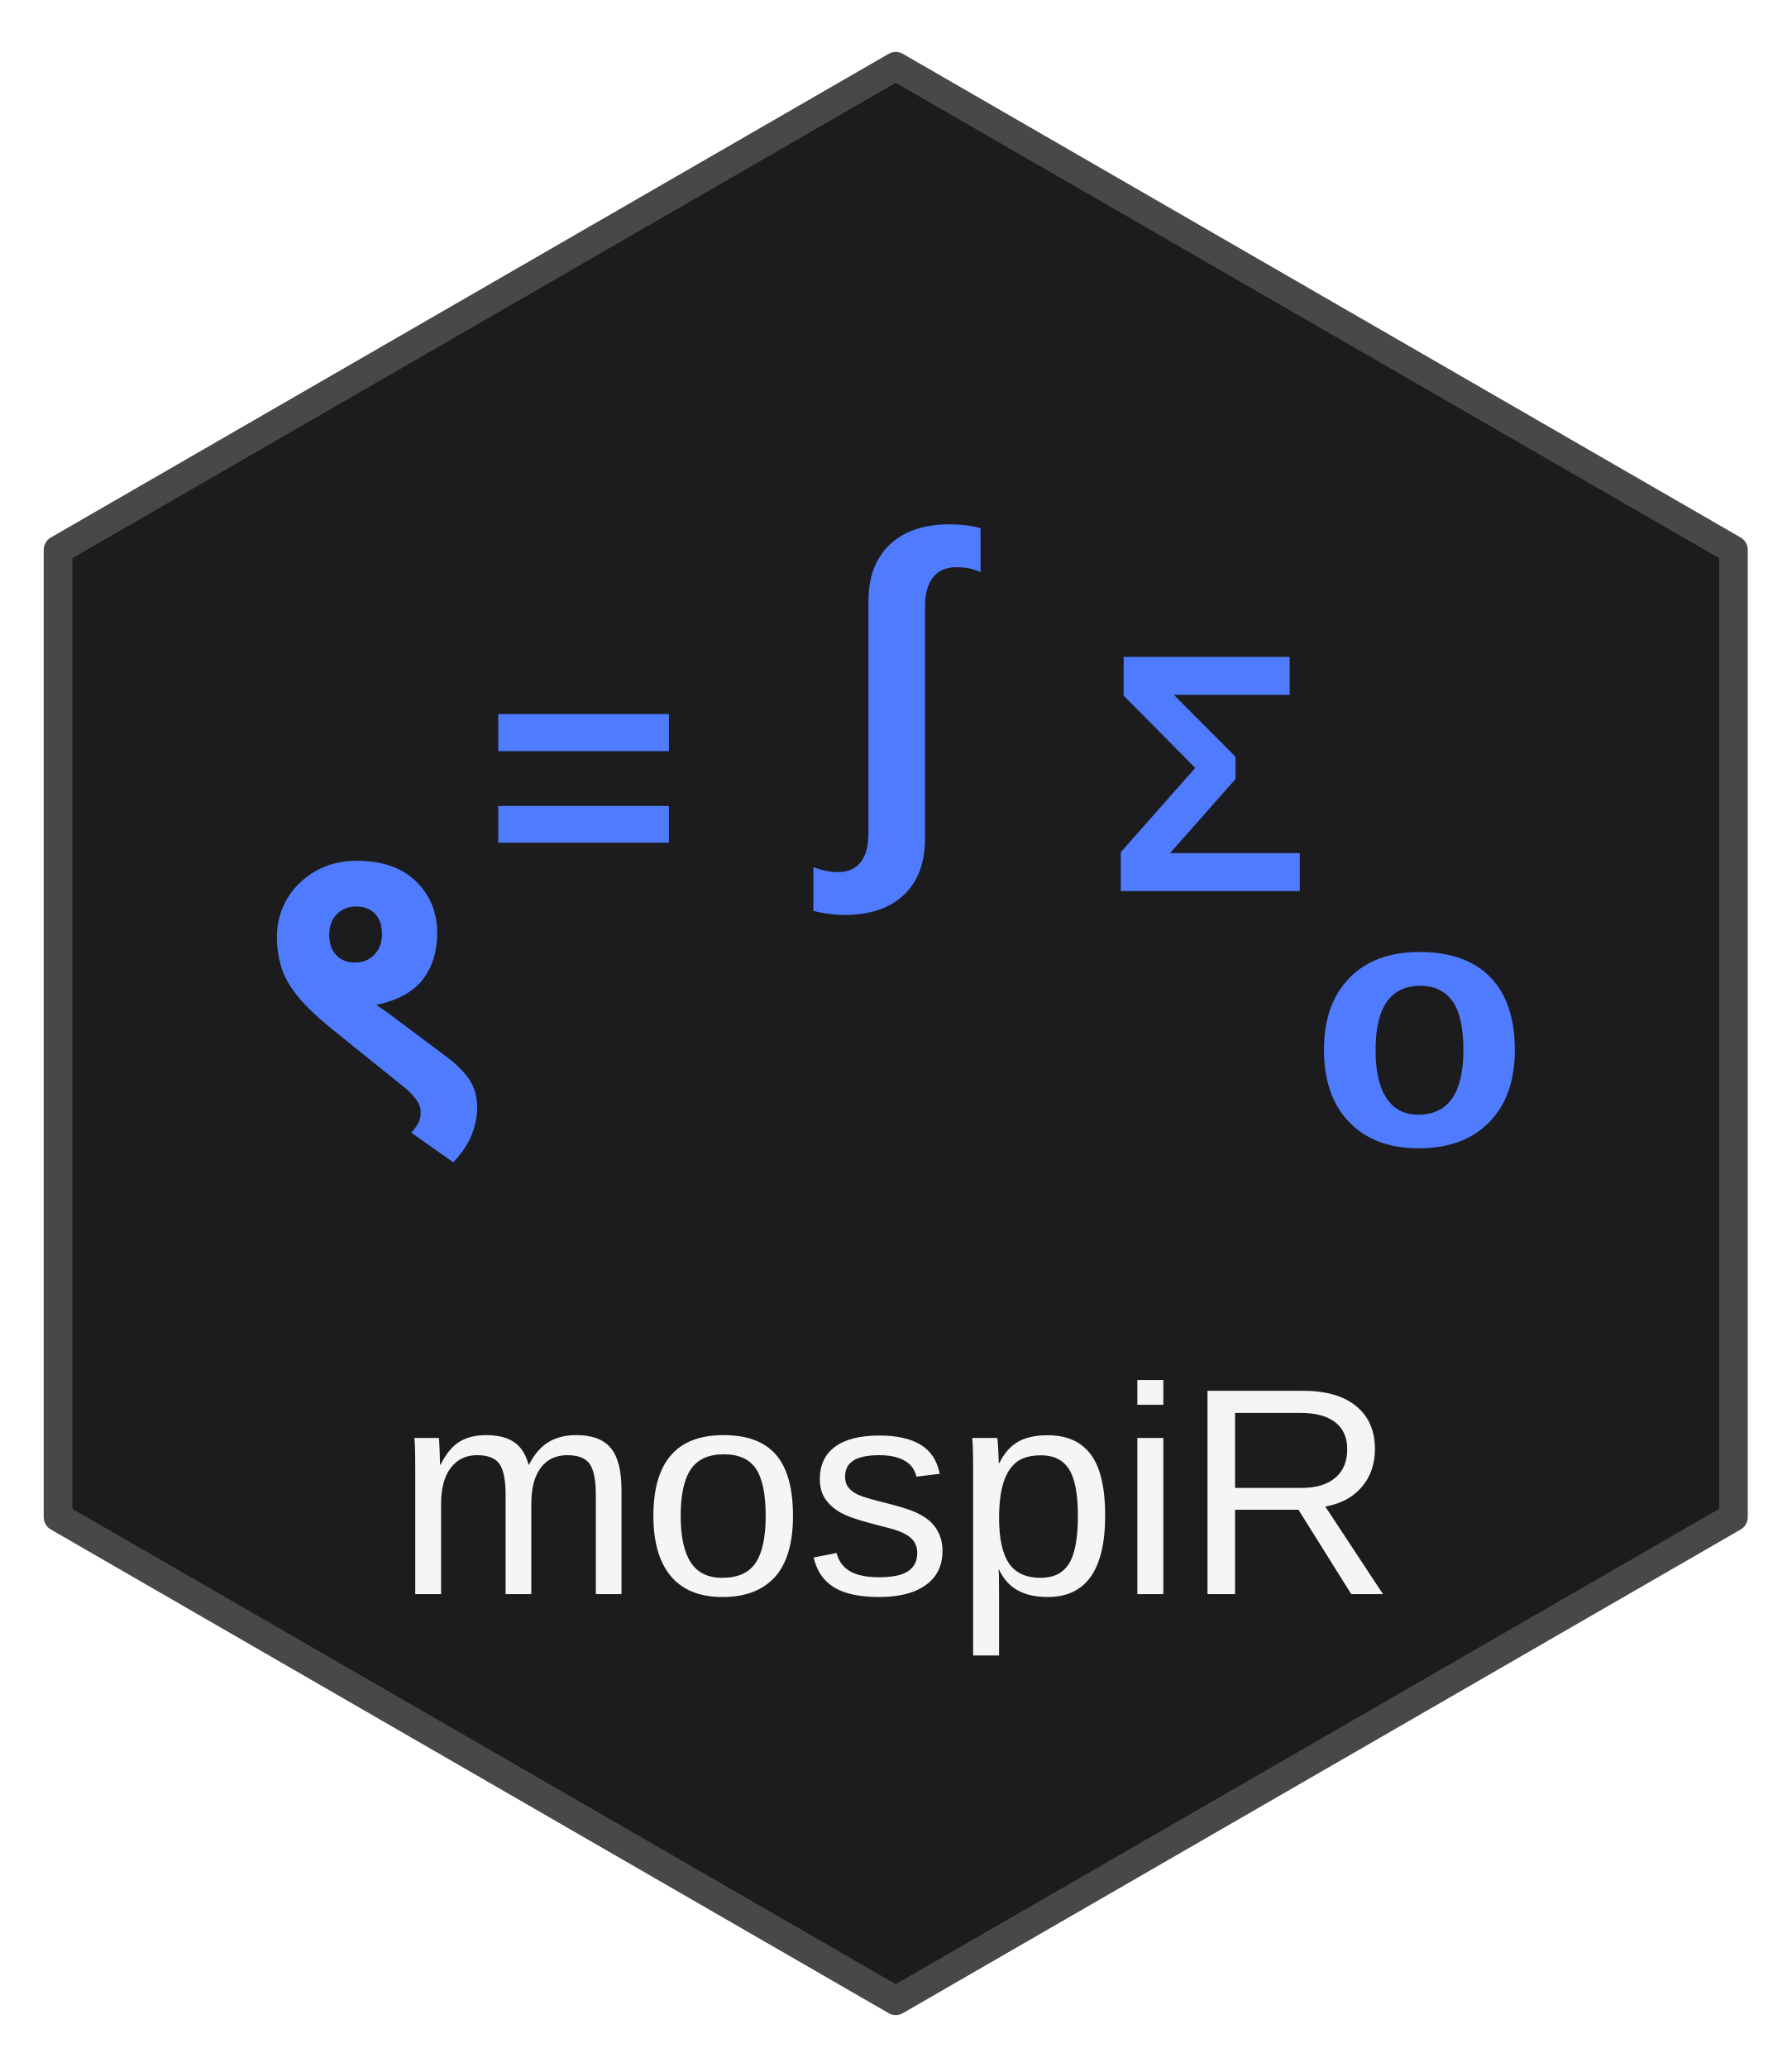
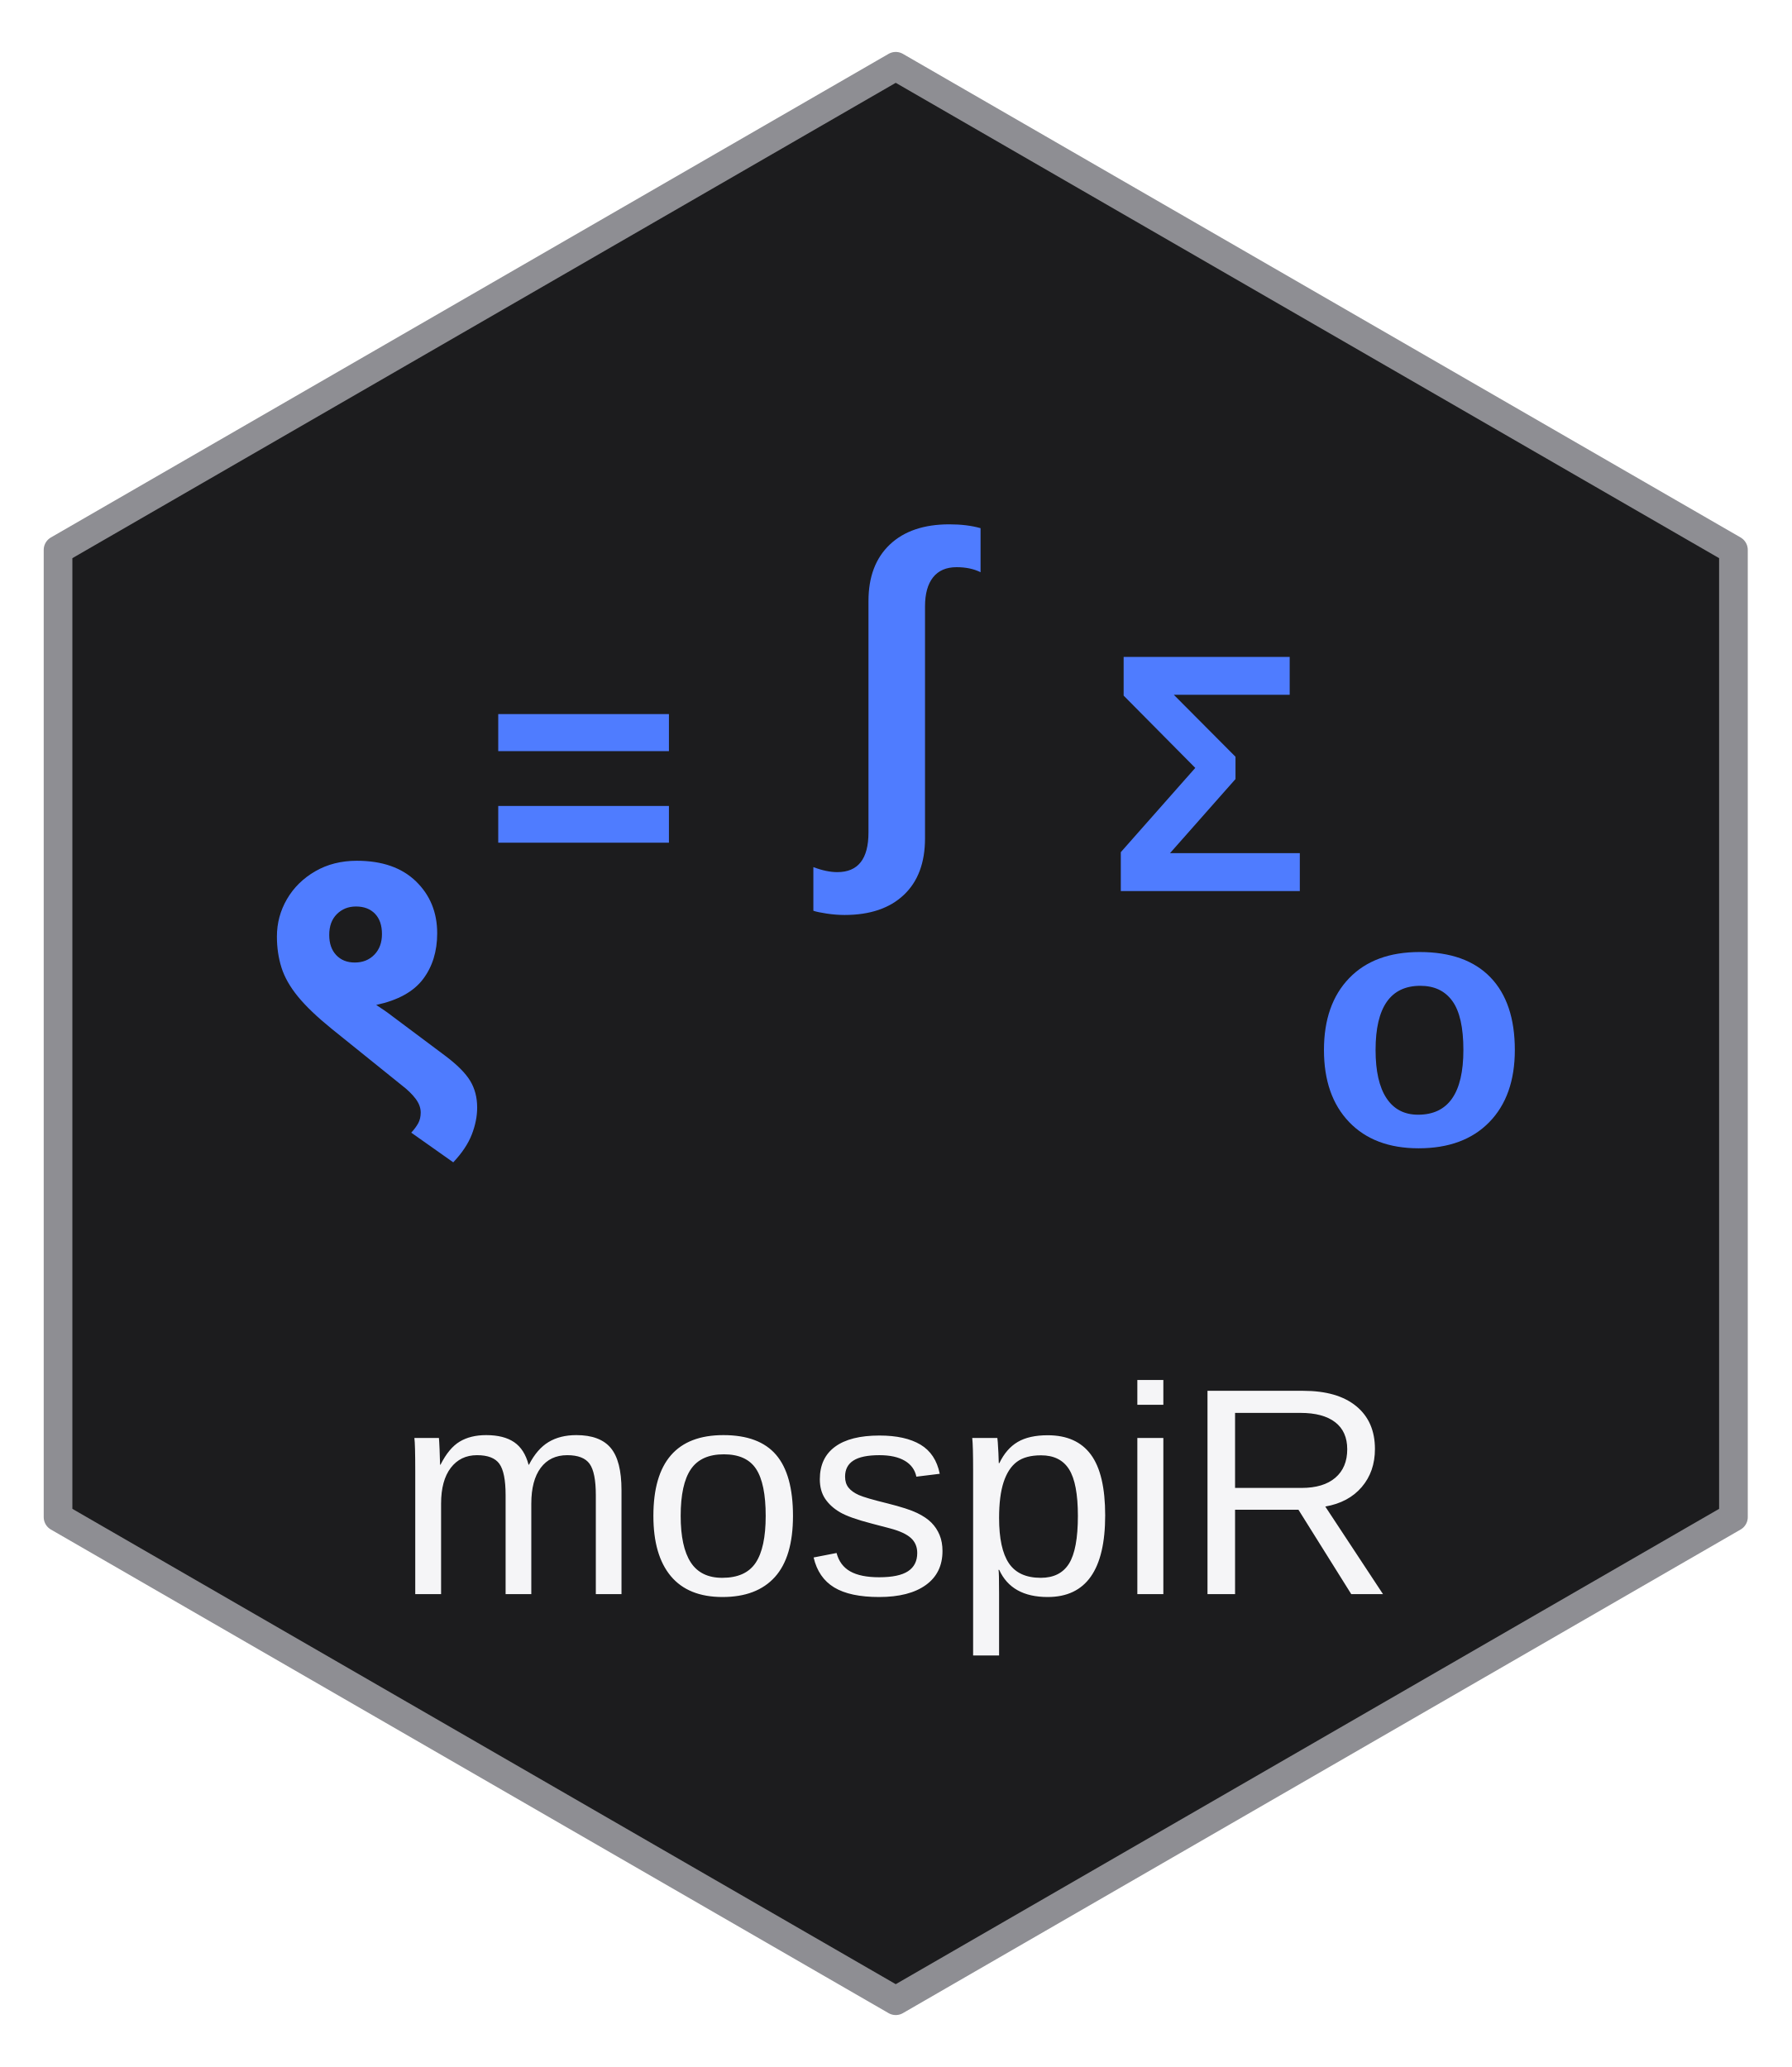
<svg xmlns="http://www.w3.org/2000/svg" width="1000" height="1154" viewBox="0 0 1000 1154">
-   <polygon points="500,37 967.6,307 967.6,847 500,1117 32.4,847 32.4,307" fill="#1C1C1E" stroke="#48484A" stroke-width="16" stroke-linejoin="round" />
+   <polygon points="500,37 967.6,307 967.6,847 500,1117 32.4,847 32.4,307" fill="#1C1C1E" stroke="#8E8E93" stroke-width="16" stroke-linejoin="round" />
  <g font-weight="700" text-anchor="middle" dominant-baseline="central">
    <text x="207.7" y="569.8" font-family="Kohinoor Devanagari, Devanagari Sangam MN, Noto Sans Devanagari, sans-serif" font-size="230" fill="#4F7CFF">९</text>
    <text x="325.7" y="431.6" font-family="SF Pro Display, Albert Sans, Helvetica Neue, Arial, sans-serif" font-size="190" fill="#4F7CFF">=</text>
    <text x="500.0" y="380.0" font-family="SF Pro Display, Albert Sans, Helvetica Neue, Arial, sans-serif" font-size="230" fill="#4F7CFF">∫</text>
    <text x="674.3" y="431.6" font-family="SF Pro Display, Albert Sans, Helvetica Neue, Arial, sans-serif" font-size="190" fill="#4F7CFF">Σ</text>
    <text x="792.3" y="569.8" font-family="SF Pro Display, Albert Sans, Helvetica Neue, Arial, sans-serif" font-size="200" fill="#4F7CFF">o</text>
  </g>
  <text x="500" y="890" font-family="SF Pro Display, Albert Sans, Helvetica Neue, Arial, sans-serif" font-size="165" fill="#F5F5F7" text-anchor="middle">mospiR</text>
</svg>
